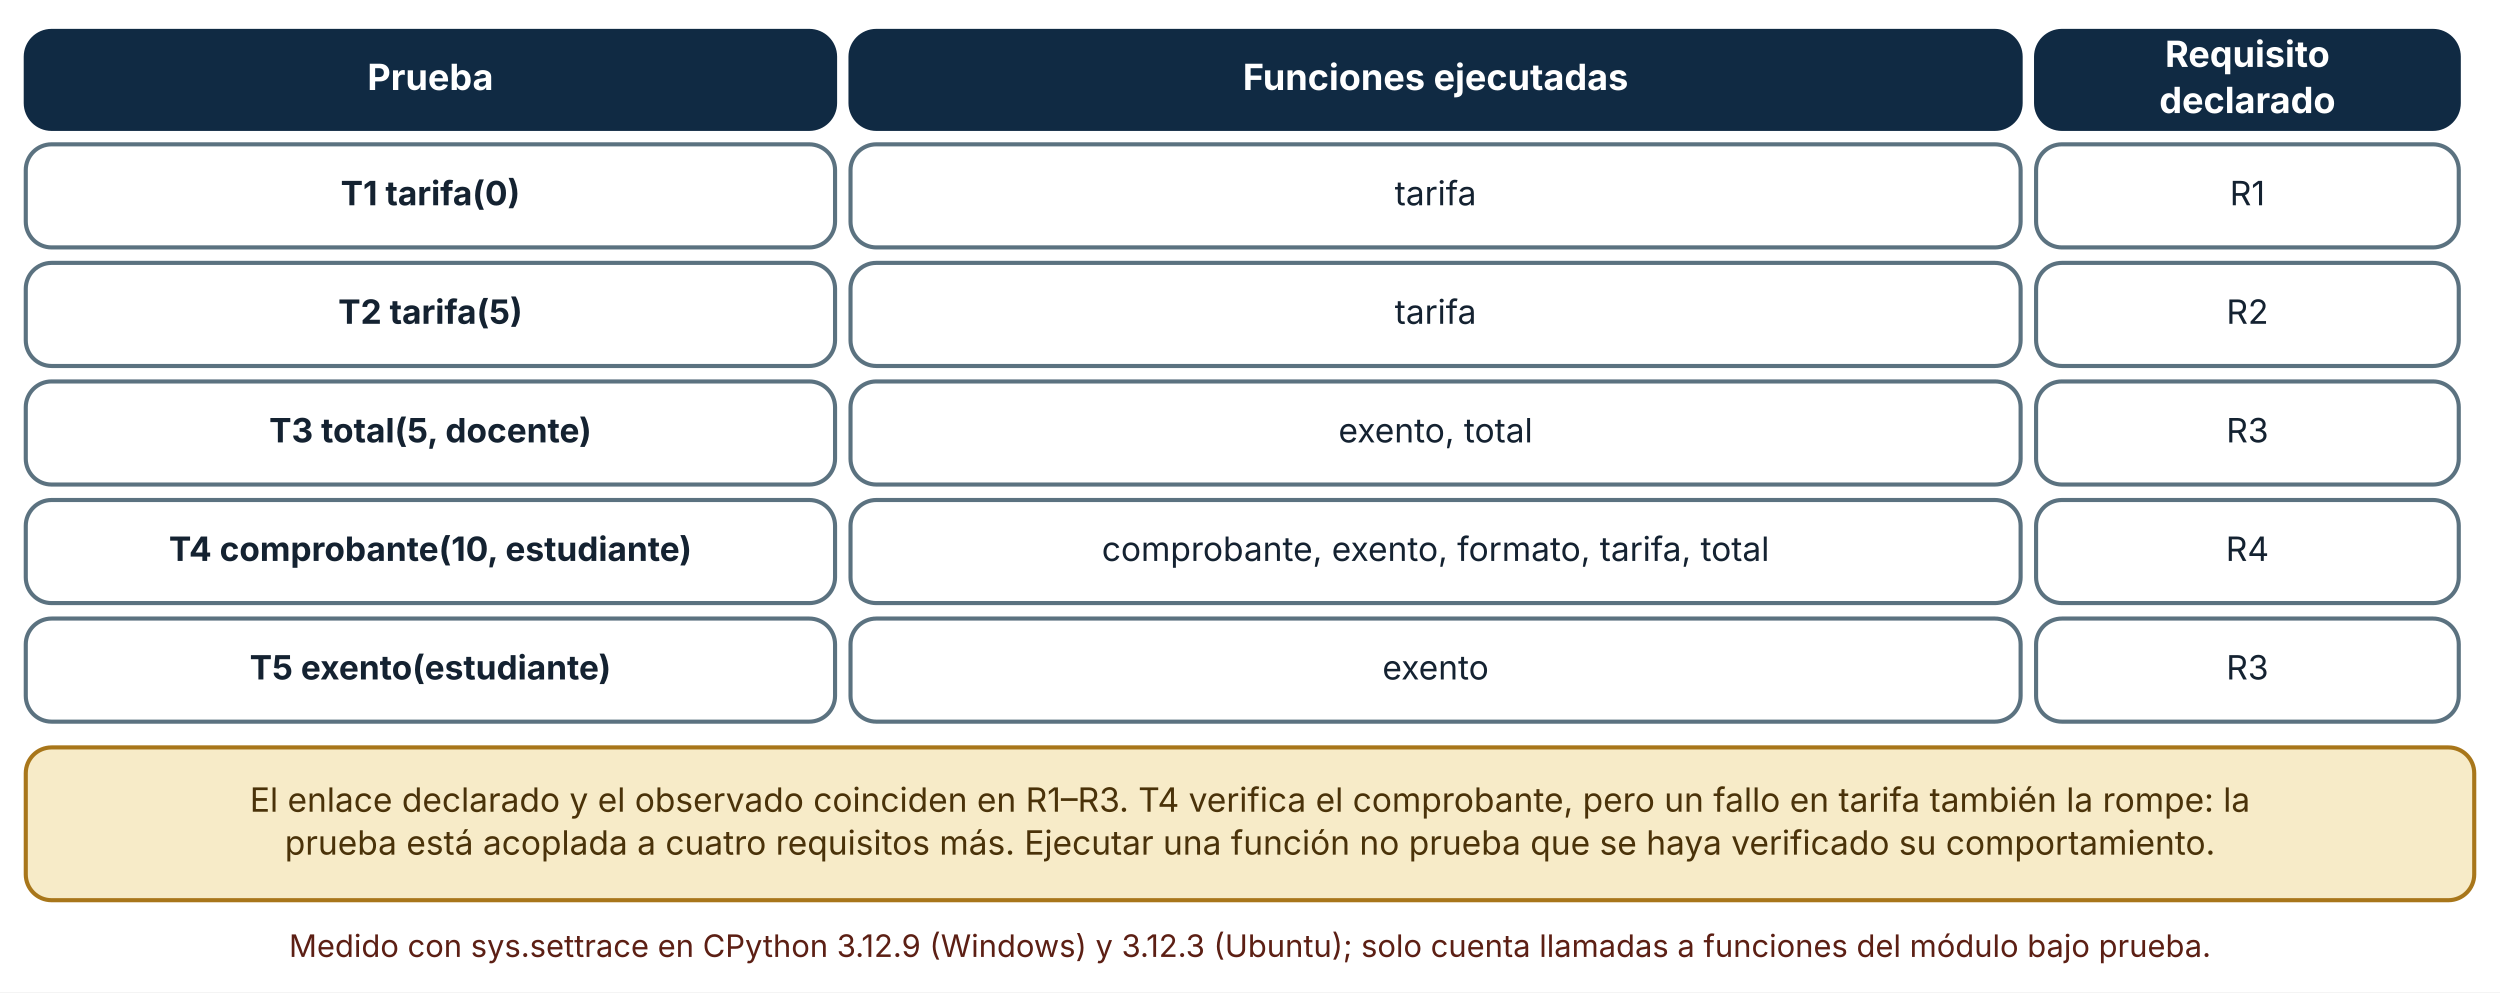
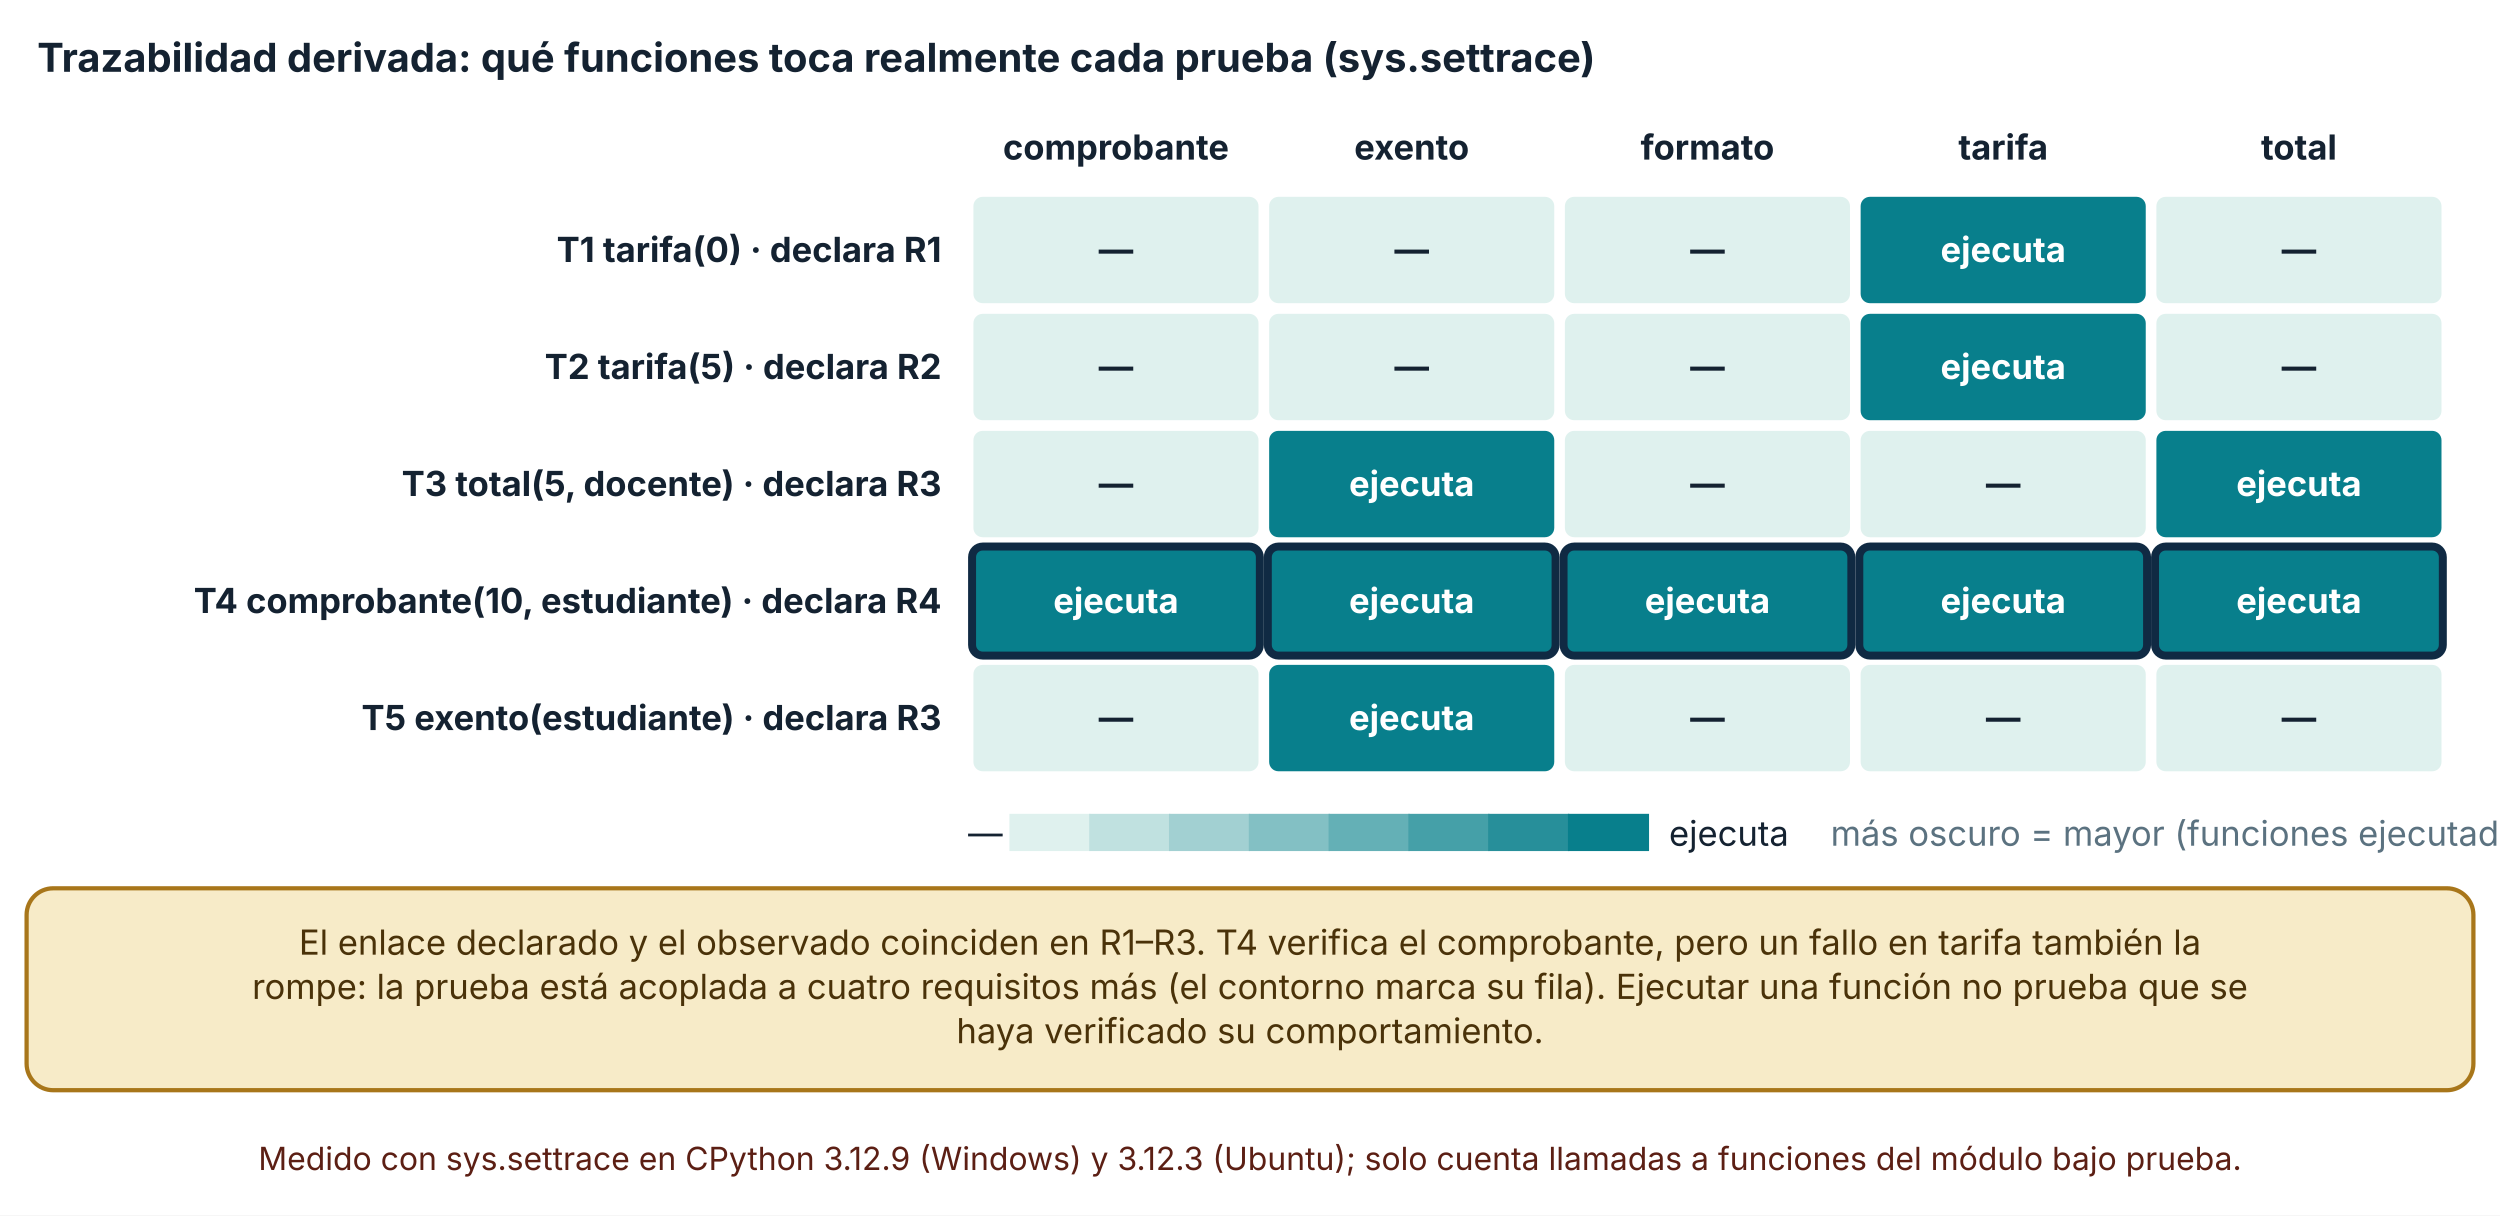
- <svg xmlns="http://www.w3.org/2000/svg" viewBox="0 0 970 385" width="970" height="385" role="img" aria-labelledby="t d" font-family="Inter, 'Segoe UI', system-ui, -apple-system, sans-serif">
+ <svg xmlns="http://www.w3.org/2000/svg" viewBox="0 0 940 457" width="940" height="457" role="img" aria-labelledby="t d" font-family="Inter, 'Segoe UI', system-ui, -apple-system, sans-serif">
  <defs>
    <marker id="arrow" viewBox="0 0 10 10" refX="9" refY="5" markerWidth="8" markerHeight="8" orient="auto-start-reverse">
      <path d="M0,0 L10,5 L0,10 z" fill="#32505f" />
    </marker>
    <marker id="arrow-coral" viewBox="0 0 10 10" refX="9" refY="5" markerWidth="8" markerHeight="8" orient="auto-start-reverse">
      <path d="M0,0 L10,5 L0,10 z" fill="#c0432f" />
    </marker>
  </defs>
-   <rect width="970" height="385" fill="#ffffff" />
-   <rect x="10" y="12" width="314" height="38" rx="10" fill="#102a43" stroke="#102a43" stroke-width="1.6" />
-   <text x="167" y="34.92" font-size="14" text-anchor="middle" font-weight="700" fill="#ffffff">
-     <tspan x="167" dy="0">Prueba</tspan>
+   <rect width="940" height="457" fill="#ffffff" />
+   <text x="14" y="27" font-size="15" text-anchor="start" font-weight="700" fill="#142231">
+     <tspan x="14" dy="0">Trazabilidad derivada: qué funciones toca realmente cada prueba (sys.settrace)</tspan>
  </text>
-   <rect x="330" y="12" width="454" height="38" rx="10" fill="#102a43" stroke="#102a43" stroke-width="1.6" />
-   <text x="557" y="34.92" font-size="14" text-anchor="middle" font-weight="700" fill="#ffffff">
-     <tspan x="557" dy="0">Funciones ejecutadas</tspan>
+   <text x="419.6" y="60" font-size="13" text-anchor="middle" font-weight="700" fill="#142231">
+     <tspan x="419.6" dy="0">comprobante</tspan>
  </text>
-   <rect x="790" y="12" width="164" height="38" rx="10" fill="#102a43" stroke="#102a43" stroke-width="1.6" />
-   <text x="872" y="25.96" font-size="14" text-anchor="middle" font-weight="700" fill="#ffffff">
-     <tspan x="872" dy="0">Requisito</tspan>
+   <text x="530.8" y="60" font-size="13" text-anchor="middle" font-weight="700" fill="#142231">
+     <tspan x="530.8" dy="0">exento</tspan>
  </text>
-   <text x="872" y="43.88" font-size="14" text-anchor="middle" font-weight="700" fill="#ffffff">
-     <tspan x="872" dy="0">declarado</tspan>
+   <text x="642" y="60" font-size="13" text-anchor="middle" font-weight="700" fill="#142231">
+     <tspan x="642" dy="0">formato</tspan>
  </text>
-   <rect x="10" y="56" width="314" height="40" rx="10" fill="#ffffff" stroke="#5b7280" stroke-width="1.6" />
-   <text x="167" y="79.64" font-size="13" text-anchor="middle" font-weight="700" fill="#142231">
-     <tspan x="167" dy="0">T1 tarifa(0)</tspan>
+   <text x="753.2" y="60" font-size="13" text-anchor="middle" font-weight="700" fill="#142231">
+     <tspan x="753.2" dy="0">tarifa</tspan>
  </text>
-   <rect x="330" y="56" width="454" height="40" rx="10" fill="#ffffff" stroke="#5b7280" stroke-width="1.6" />
-   <text x="557" y="79.64" font-size="13" text-anchor="middle" font-weight="400" fill="#142231">
-     <tspan x="557" dy="0">tarifa</tspan>
+   <text x="864.4" y="60" font-size="13" text-anchor="middle" font-weight="700" fill="#142231">
+     <tspan x="864.4" dy="0">total</tspan>
  </text>
-   <rect x="790" y="56" width="164" height="40" rx="10" fill="#ffffff" stroke="#5b7280" stroke-width="1.6" />
-   <text x="872" y="79.64" font-size="13" text-anchor="middle" font-weight="400" fill="#142231">
-     <tspan x="872" dy="0">R1</tspan>
+   <text x="354" y="98.5" font-size="13" text-anchor="end" font-weight="700" fill="#142231">
+     <tspan x="354" dy="0">T1 tarifa(0) · declara R1</tspan>
  </text>
-   <rect x="10" y="102" width="314" height="40" rx="10" fill="#ffffff" stroke="#5b7280" stroke-width="1.6" />
-   <text x="167" y="125.64" font-size="13" text-anchor="middle" font-weight="700" fill="#142231">
-     <tspan x="167" dy="0">T2 tarifa(5)</tspan>
+   <text x="354" y="142.5" font-size="13" text-anchor="end" font-weight="700" fill="#142231">
+     <tspan x="354" dy="0">T2 tarifa(5) · declara R2</tspan>
  </text>
-   <rect x="330" y="102" width="454" height="40" rx="10" fill="#ffffff" stroke="#5b7280" stroke-width="1.6" />
-   <text x="557" y="125.64" font-size="13" text-anchor="middle" font-weight="400" fill="#142231">
-     <tspan x="557" dy="0">tarifa</tspan>
+   <text x="354" y="186.5" font-size="13" text-anchor="end" font-weight="700" fill="#142231">
+     <tspan x="354" dy="0">T3 total(5, docente) · declara R3</tspan>
  </text>
-   <rect x="790" y="102" width="164" height="40" rx="10" fill="#ffffff" stroke="#5b7280" stroke-width="1.6" />
-   <text x="872" y="125.64" font-size="13" text-anchor="middle" font-weight="400" fill="#142231">
-     <tspan x="872" dy="0">R2</tspan>
+   <text x="354" y="230.5" font-size="13" text-anchor="end" font-weight="700" fill="#142231">
+     <tspan x="354" dy="0">T4 comprobante(10, estudiante) · declara R4</tspan>
  </text>
-   <rect x="10" y="148" width="314" height="40" rx="10" fill="#ffffff" stroke="#5b7280" stroke-width="1.6" />
-   <text x="167" y="171.64" font-size="13" text-anchor="middle" font-weight="700" fill="#142231">
-     <tspan x="167" dy="0">T3 total(5, docente)</tspan>
+   <text x="354" y="274.5" font-size="13" text-anchor="end" font-weight="700" fill="#142231">
+     <tspan x="354" dy="0">T5 exento(estudiante) · declara R3</tspan>
  </text>
-   <rect x="330" y="148" width="454" height="40" rx="10" fill="#ffffff" stroke="#5b7280" stroke-width="1.6" />
-   <text x="557" y="171.64" font-size="13" text-anchor="middle" font-weight="400" fill="#142231">
-     <tspan x="557" dy="0">exento, total</tspan>
+   <rect x="365.5" y="73.5" width="108.2" height="41" rx="4" fill="#dff1ee" stroke="#ffffff" stroke-width="1" />
+   <text x="419.6" y="98.5" font-size="13" text-anchor="middle" font-weight="700" fill="#142231">
+     <tspan x="419.6" dy="0">—</tspan>
  </text>
-   <rect x="790" y="148" width="164" height="40" rx="10" fill="#ffffff" stroke="#5b7280" stroke-width="1.6" />
-   <text x="872" y="171.64" font-size="13" text-anchor="middle" font-weight="400" fill="#142231">
-     <tspan x="872" dy="0">R3</tspan>
+   <rect x="476.7" y="73.5" width="108.2" height="41" rx="4" fill="#dff1ee" stroke="#ffffff" stroke-width="1" />
+   <text x="530.8" y="98.5" font-size="13" text-anchor="middle" font-weight="700" fill="#142231">
+     <tspan x="530.8" dy="0">—</tspan>
  </text>
-   <rect x="10" y="194" width="314" height="40" rx="10" fill="#ffffff" stroke="#5b7280" stroke-width="1.6" />
-   <text x="167" y="217.64" font-size="13" text-anchor="middle" font-weight="700" fill="#142231">
-     <tspan x="167" dy="0">T4 comprobante(10, estudiante)</tspan>
+   <rect x="587.9" y="73.5" width="108.2" height="41" rx="4" fill="#dff1ee" stroke="#ffffff" stroke-width="1" />
+   <text x="642" y="98.5" font-size="13" text-anchor="middle" font-weight="700" fill="#142231">
+     <tspan x="642" dy="0">—</tspan>
  </text>
-   <rect x="330" y="194" width="454" height="40" rx="10" fill="#ffffff" stroke="#5b7280" stroke-width="1.6" />
-   <text x="557" y="217.64" font-size="13" text-anchor="middle" font-weight="400" fill="#142231">
-     <tspan x="557" dy="0">comprobante, exento, formato, tarifa, total</tspan>
+   <rect x="699.1" y="73.5" width="108.2" height="41" rx="4" fill="#087f8c" stroke="#ffffff" stroke-width="1" />
+   <text x="753.2" y="98.5" font-size="13" text-anchor="middle" font-weight="700" fill="#ffffff">
+     <tspan x="753.2" dy="0">ejecuta</tspan>
  </text>
-   <rect x="790" y="194" width="164" height="40" rx="10" fill="#ffffff" stroke="#5b7280" stroke-width="1.6" />
-   <text x="872" y="217.64" font-size="13" text-anchor="middle" font-weight="400" fill="#142231">
-     <tspan x="872" dy="0">R4</tspan>
+   <rect x="810.3" y="73.5" width="108.2" height="41" rx="4" fill="#dff1ee" stroke="#ffffff" stroke-width="1" />
+   <text x="864.4" y="98.5" font-size="13" text-anchor="middle" font-weight="700" fill="#142231">
+     <tspan x="864.4" dy="0">—</tspan>
  </text>
-   <rect x="10" y="240" width="314" height="40" rx="10" fill="#ffffff" stroke="#5b7280" stroke-width="1.6" />
-   <text x="167" y="263.64" font-size="13" text-anchor="middle" font-weight="700" fill="#142231">
-     <tspan x="167" dy="0">T5 exento(estudiante)</tspan>
+   <rect x="365.5" y="117.5" width="108.2" height="41" rx="4" fill="#dff1ee" stroke="#ffffff" stroke-width="1" />
+   <text x="419.6" y="142.5" font-size="13" text-anchor="middle" font-weight="700" fill="#142231">
+     <tspan x="419.6" dy="0">—</tspan>
  </text>
-   <rect x="330" y="240" width="454" height="40" rx="10" fill="#ffffff" stroke="#5b7280" stroke-width="1.6" />
-   <text x="557" y="263.64" font-size="13" text-anchor="middle" font-weight="400" fill="#142231">
-     <tspan x="557" dy="0">exento</tspan>
+   <rect x="476.7" y="117.5" width="108.2" height="41" rx="4" fill="#dff1ee" stroke="#ffffff" stroke-width="1" />
+   <text x="530.8" y="142.5" font-size="13" text-anchor="middle" font-weight="700" fill="#142231">
+     <tspan x="530.8" dy="0">—</tspan>
  </text>
-   <rect x="790" y="240" width="164" height="40" rx="10" fill="#ffffff" stroke="#5b7280" stroke-width="1.6" />
-   <text x="872" y="263.64" font-size="13" text-anchor="middle" font-weight="400" fill="#142231">
-     <tspan x="872" dy="0">R3</tspan>
+   <rect x="587.9" y="117.5" width="108.2" height="41" rx="4" fill="#dff1ee" stroke="#ffffff" stroke-width="1" />
+   <text x="642" y="142.5" font-size="13" text-anchor="middle" font-weight="700" fill="#142231">
+     <tspan x="642" dy="0">—</tspan>
  </text>
-   <rect x="10" y="290" width="950" height="59.28" rx="10" fill="#f7ebc8" stroke="#a8761a" stroke-width="1.6" />
-   <text x="485" y="314.96" font-size="13" text-anchor="middle" font-weight="400" fill="#4a3209">
-     <tspan x="485" dy="0">El enlace declarado y el observado coinciden en R1–R3. T4 verifica el comprobante, pero un fallo en tarifa también la rompe: la</tspan>
+   <rect x="699.1" y="117.5" width="108.2" height="41" rx="4" fill="#087f8c" stroke="#ffffff" stroke-width="1" />
+   <text x="753.2" y="142.5" font-size="13" text-anchor="middle" font-weight="700" fill="#ffffff">
+     <tspan x="753.2" dy="0">ejecuta</tspan>
  </text>
-   <text x="485" y="331.6" font-size="13" text-anchor="middle" font-weight="400" fill="#4a3209">
-     <tspan x="485" dy="0">prueba está acoplada a cuatro requisitos más. Ejecutar una función no prueba que se haya verificado su comportamiento.</tspan>
+   <rect x="810.3" y="117.5" width="108.2" height="41" rx="4" fill="#dff1ee" stroke="#ffffff" stroke-width="1" />
+   <text x="864.4" y="142.5" font-size="13" text-anchor="middle" font-weight="700" fill="#142231">
+     <tspan x="864.4" dy="0">—</tspan>
  </text>
-   <text x="485" y="371.28" font-size="12" text-anchor="middle" font-weight="400" fill="#5c1f14">
-     <tspan x="485" dy="0">Medido con sys.settrace en CPython 3.12.9 (Windows) y 3.12.3 (Ubuntu); solo cuenta llamadas a funciones del módulo bajo prueba.</tspan>
+   <rect x="365.5" y="161.5" width="108.2" height="41" rx="4" fill="#dff1ee" stroke="#ffffff" stroke-width="1" />
+   <text x="419.6" y="186.5" font-size="13" text-anchor="middle" font-weight="700" fill="#142231">
+     <tspan x="419.6" dy="0">—</tspan>
+   </text>
+   <rect x="476.7" y="161.5" width="108.2" height="41" rx="4" fill="#087f8c" stroke="#ffffff" stroke-width="1" />
+   <text x="530.8" y="186.5" font-size="13" text-anchor="middle" font-weight="700" fill="#ffffff">
+     <tspan x="530.8" dy="0">ejecuta</tspan>
+   </text>
+   <rect x="587.9" y="161.5" width="108.2" height="41" rx="4" fill="#dff1ee" stroke="#ffffff" stroke-width="1" />
+   <text x="642" y="186.5" font-size="13" text-anchor="middle" font-weight="700" fill="#142231">
+     <tspan x="642" dy="0">—</tspan>
+   </text>
+   <rect x="699.1" y="161.5" width="108.2" height="41" rx="4" fill="#dff1ee" stroke="#ffffff" stroke-width="1" />
+   <text x="753.2" y="186.5" font-size="13" text-anchor="middle" font-weight="700" fill="#142231">
+     <tspan x="753.2" dy="0">—</tspan>
+   </text>
+   <rect x="810.3" y="161.5" width="108.2" height="41" rx="4" fill="#087f8c" stroke="#ffffff" stroke-width="1" />
+   <text x="864.4" y="186.5" font-size="13" text-anchor="middle" font-weight="700" fill="#ffffff">
+     <tspan x="864.4" dy="0">ejecuta</tspan>
+   </text>
+   <rect x="365.5" y="205.5" width="108.2" height="41" rx="4" fill="#087f8c" stroke="#102a43" stroke-width="3" />
+   <text x="419.6" y="230.5" font-size="13" text-anchor="middle" font-weight="700" fill="#ffffff">
+     <tspan x="419.6" dy="0">ejecuta</tspan>
+   </text>
+   <rect x="476.7" y="205.5" width="108.2" height="41" rx="4" fill="#087f8c" stroke="#102a43" stroke-width="3" />
+   <text x="530.8" y="230.5" font-size="13" text-anchor="middle" font-weight="700" fill="#ffffff">
+     <tspan x="530.8" dy="0">ejecuta</tspan>
+   </text>
+   <rect x="587.9" y="205.5" width="108.2" height="41" rx="4" fill="#087f8c" stroke="#102a43" stroke-width="3" />
+   <text x="642" y="230.5" font-size="13" text-anchor="middle" font-weight="700" fill="#ffffff">
+     <tspan x="642" dy="0">ejecuta</tspan>
+   </text>
+   <rect x="699.1" y="205.5" width="108.2" height="41" rx="4" fill="#087f8c" stroke="#102a43" stroke-width="3" />
+   <text x="753.2" y="230.5" font-size="13" text-anchor="middle" font-weight="700" fill="#ffffff">
+     <tspan x="753.2" dy="0">ejecuta</tspan>
+   </text>
+   <rect x="810.3" y="205.5" width="108.2" height="41" rx="4" fill="#087f8c" stroke="#102a43" stroke-width="3" />
+   <text x="864.4" y="230.5" font-size="13" text-anchor="middle" font-weight="700" fill="#ffffff">
+     <tspan x="864.4" dy="0">ejecuta</tspan>
+   </text>
+   <rect x="365.5" y="249.5" width="108.2" height="41" rx="4" fill="#dff1ee" stroke="#ffffff" stroke-width="1" />
+   <text x="419.6" y="274.5" font-size="13" text-anchor="middle" font-weight="700" fill="#142231">
+     <tspan x="419.6" dy="0">—</tspan>
+   </text>
+   <rect x="476.7" y="249.5" width="108.2" height="41" rx="4" fill="#087f8c" stroke="#ffffff" stroke-width="1" />
+   <text x="530.8" y="274.5" font-size="13" text-anchor="middle" font-weight="700" fill="#ffffff">
+     <tspan x="530.8" dy="0">ejecuta</tspan>
+   </text>
+   <rect x="587.9" y="249.5" width="108.2" height="41" rx="4" fill="#dff1ee" stroke="#ffffff" stroke-width="1" />
+   <text x="642" y="274.5" font-size="13" text-anchor="middle" font-weight="700" fill="#142231">
+     <tspan x="642" dy="0">—</tspan>
+   </text>
+   <rect x="699.1" y="249.5" width="108.2" height="41" rx="4" fill="#dff1ee" stroke="#ffffff" stroke-width="1" />
+   <text x="753.2" y="274.5" font-size="13" text-anchor="middle" font-weight="700" fill="#142231">
+     <tspan x="753.2" dy="0">—</tspan>
+   </text>
+   <rect x="810.3" y="249.5" width="108.2" height="41" rx="4" fill="#dff1ee" stroke="#ffffff" stroke-width="1" />
+   <text x="864.4" y="274.5" font-size="13" text-anchor="middle" font-weight="700" fill="#142231">
+     <tspan x="864.4" dy="0">—</tspan>
+   </text>
+   <text x="364" y="318" font-size="13" text-anchor="start" font-weight="400" fill="#142231">
+     <tspan x="364" dy="0">—</tspan>
+   </text>
+   <rect x="379.54" y="306" width="30.5" height="14" fill="#dff1ee" />
+   <rect x="409.54" y="306" width="30.5" height="14" fill="#c0e1e0" />
+   <rect x="439.54" y="306" width="30.5" height="14" fill="#a2d0d2" />
+   <rect x="469.54" y="306" width="30.5" height="14" fill="#83c0c4" />
+   <rect x="499.54" y="306" width="30.5" height="14" fill="#64b0b6" />
+   <rect x="529.54" y="306" width="30.5" height="14" fill="#45a0a8" />
+   <rect x="559.54" y="306" width="30.5" height="14" fill="#278f9a" />
+   <rect x="589.54" y="306" width="30.5" height="14" fill="#087f8c" />
+   <text x="627.54" y="318" font-size="13" text-anchor="start" font-weight="400" fill="#142231">
+     <tspan x="627.54" dy="0">ejecuta</tspan>
+   </text>
+   <text x="688.32" y="318" font-size="13" text-anchor="start" font-weight="400" fill="#5b7280">
+     <tspan x="688.32" dy="0">más oscuro = mayor (funciones ejecutadas)</tspan>
+   </text>
+   <rect x="10" y="334" width="920" height="75.92" rx="10" fill="#f7ebc8" stroke="#a8761a" stroke-width="1.6" />
+   <text x="470" y="358.96" font-size="13" text-anchor="middle" font-weight="400" fill="#4a3209">
+     <tspan x="470" dy="0">El enlace declarado y el observado coinciden en R1–R3. T4 verifica el comprobante, pero un fallo en tarifa también la</tspan>
+   </text>
+   <text x="470" y="375.6" font-size="13" text-anchor="middle" font-weight="400" fill="#4a3209">
+     <tspan x="470" dy="0">rompe: la prueba está acoplada a cuatro requisitos más (el contorno marca su fila). Ejecutar una función no prueba que se</tspan>
+   </text>
+   <text x="470" y="392.24" font-size="13" text-anchor="middle" font-weight="400" fill="#4a3209">
+     <tspan x="470" dy="0">haya verificado su comportamiento.</tspan>
+   </text>
+   <text x="470" y="439.92" font-size="12" text-anchor="middle" font-weight="400" fill="#5c1f14">
+     <tspan x="470" dy="0">Medido con sys.settrace en CPython 3.12.9 (Windows) y 3.12.3 (Ubuntu); solo cuenta llamadas a funciones del módulo bajo prueba.</tspan>
  </text>
</svg>
